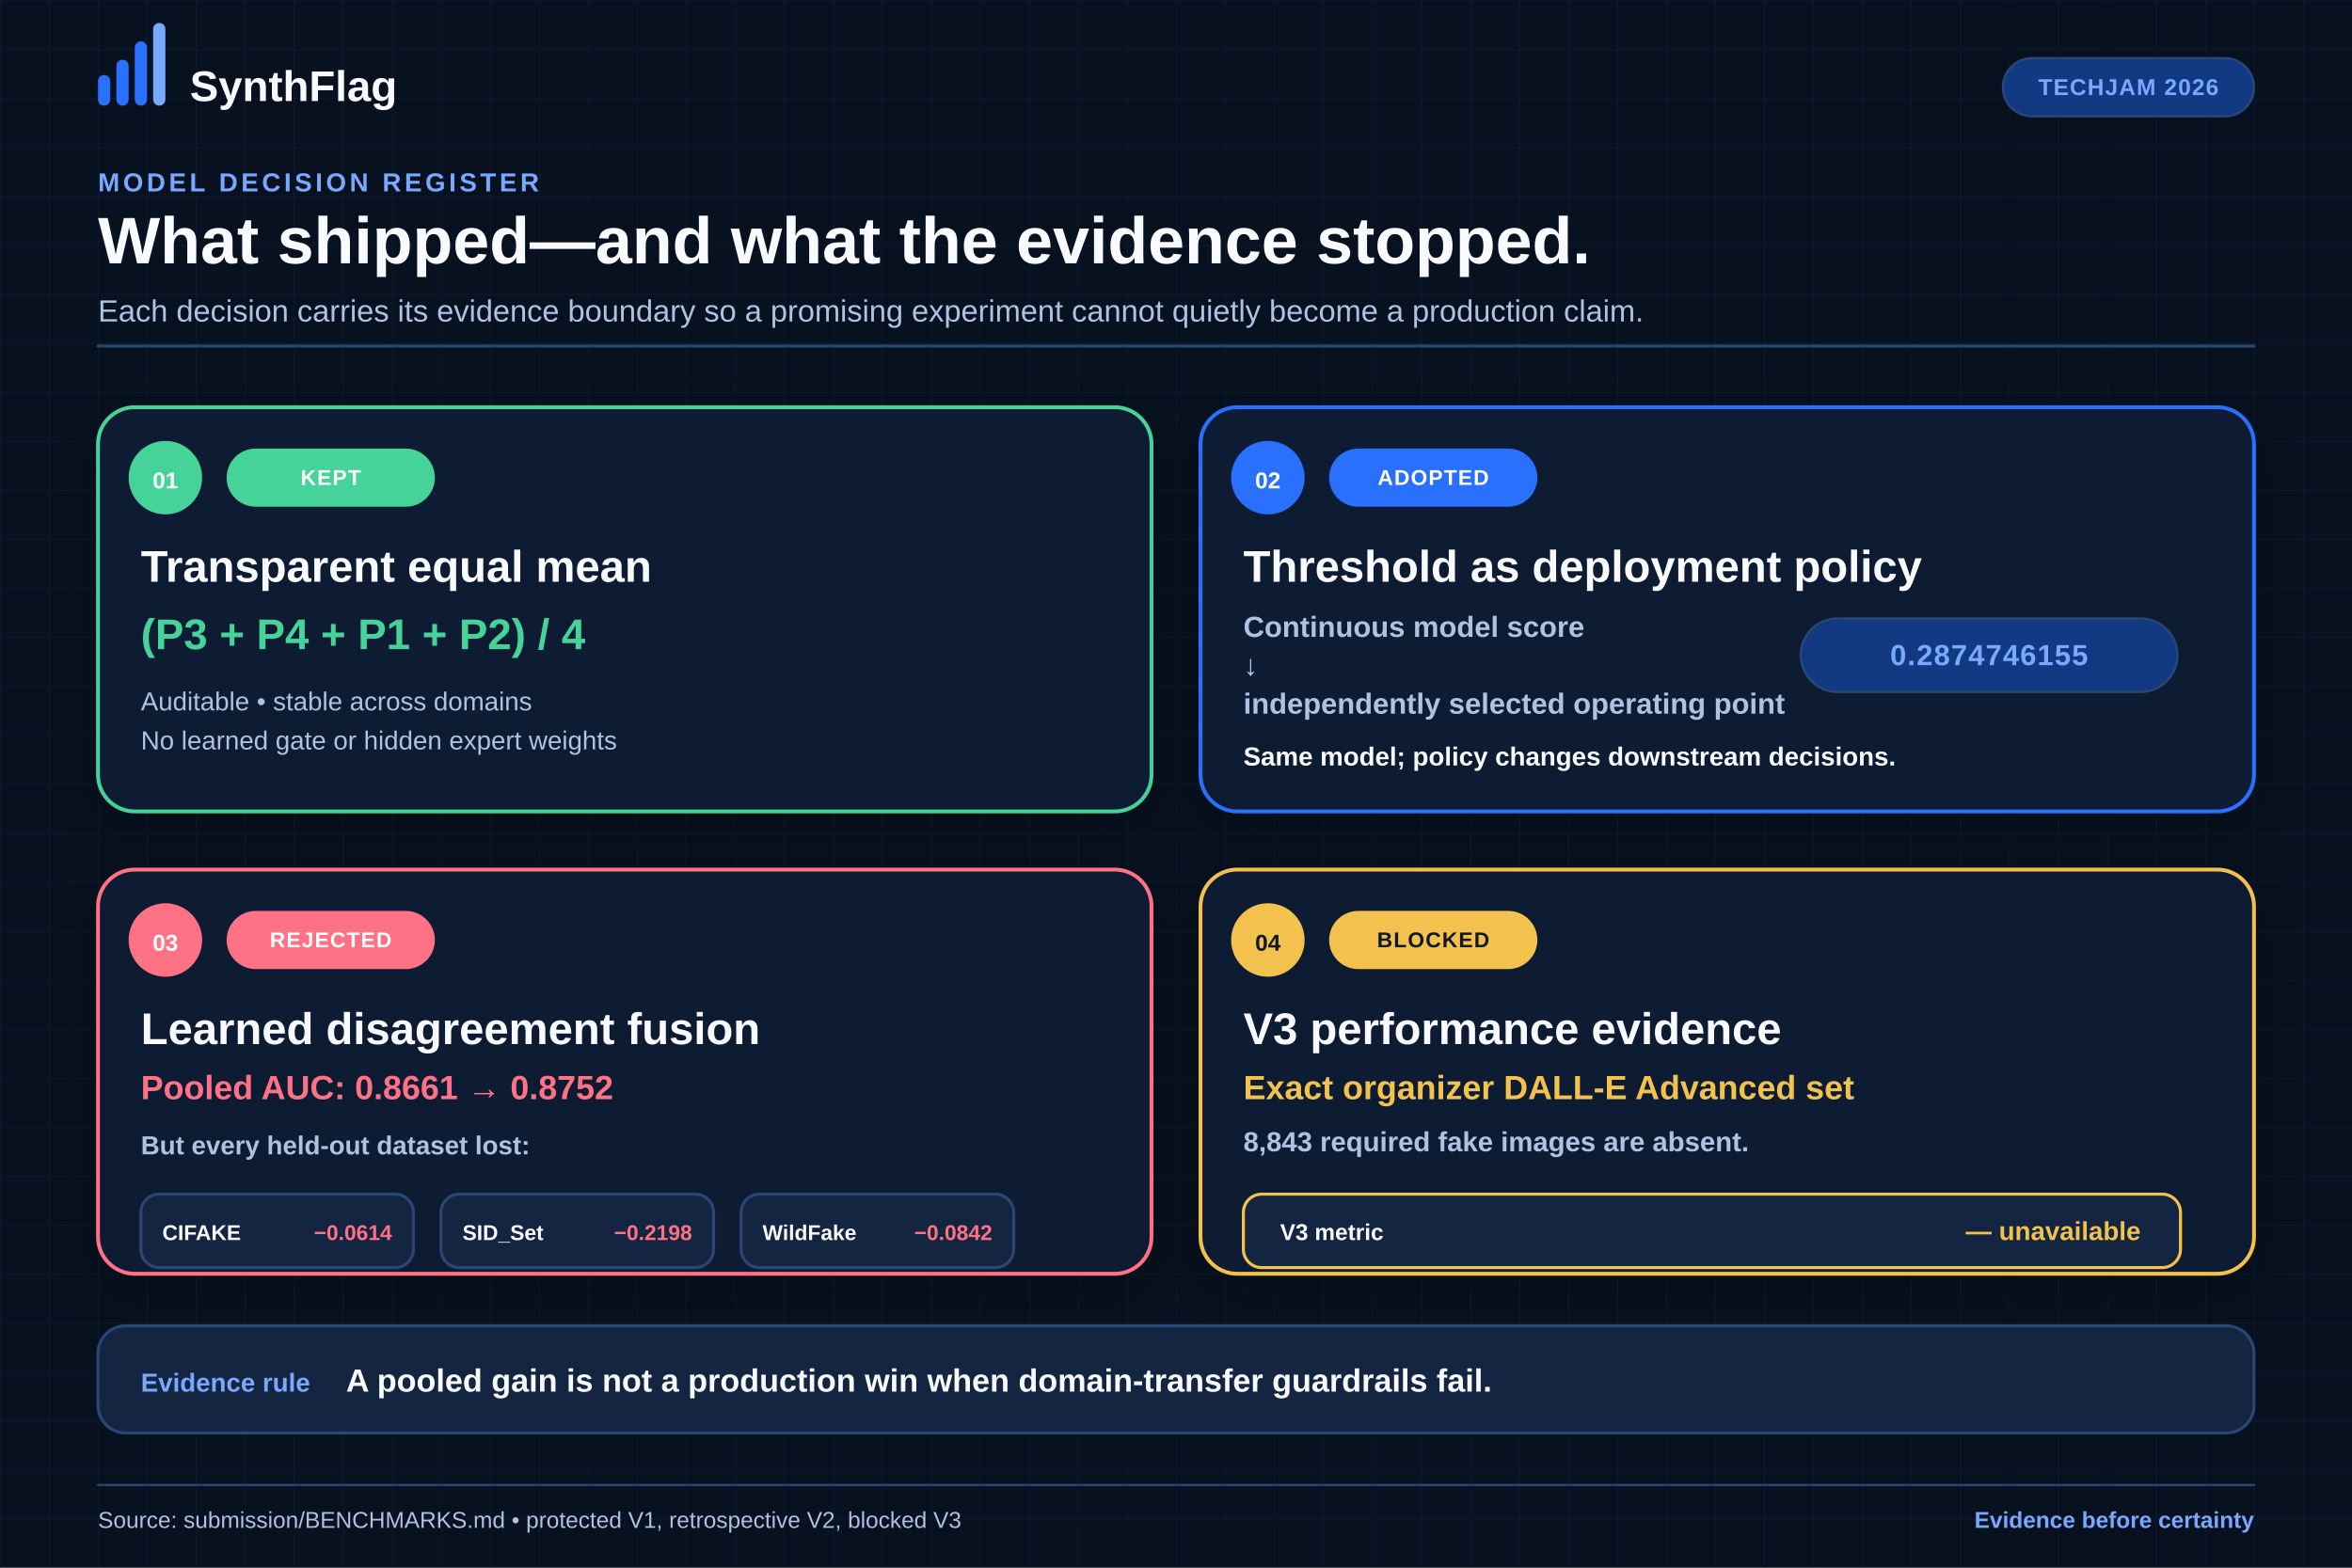
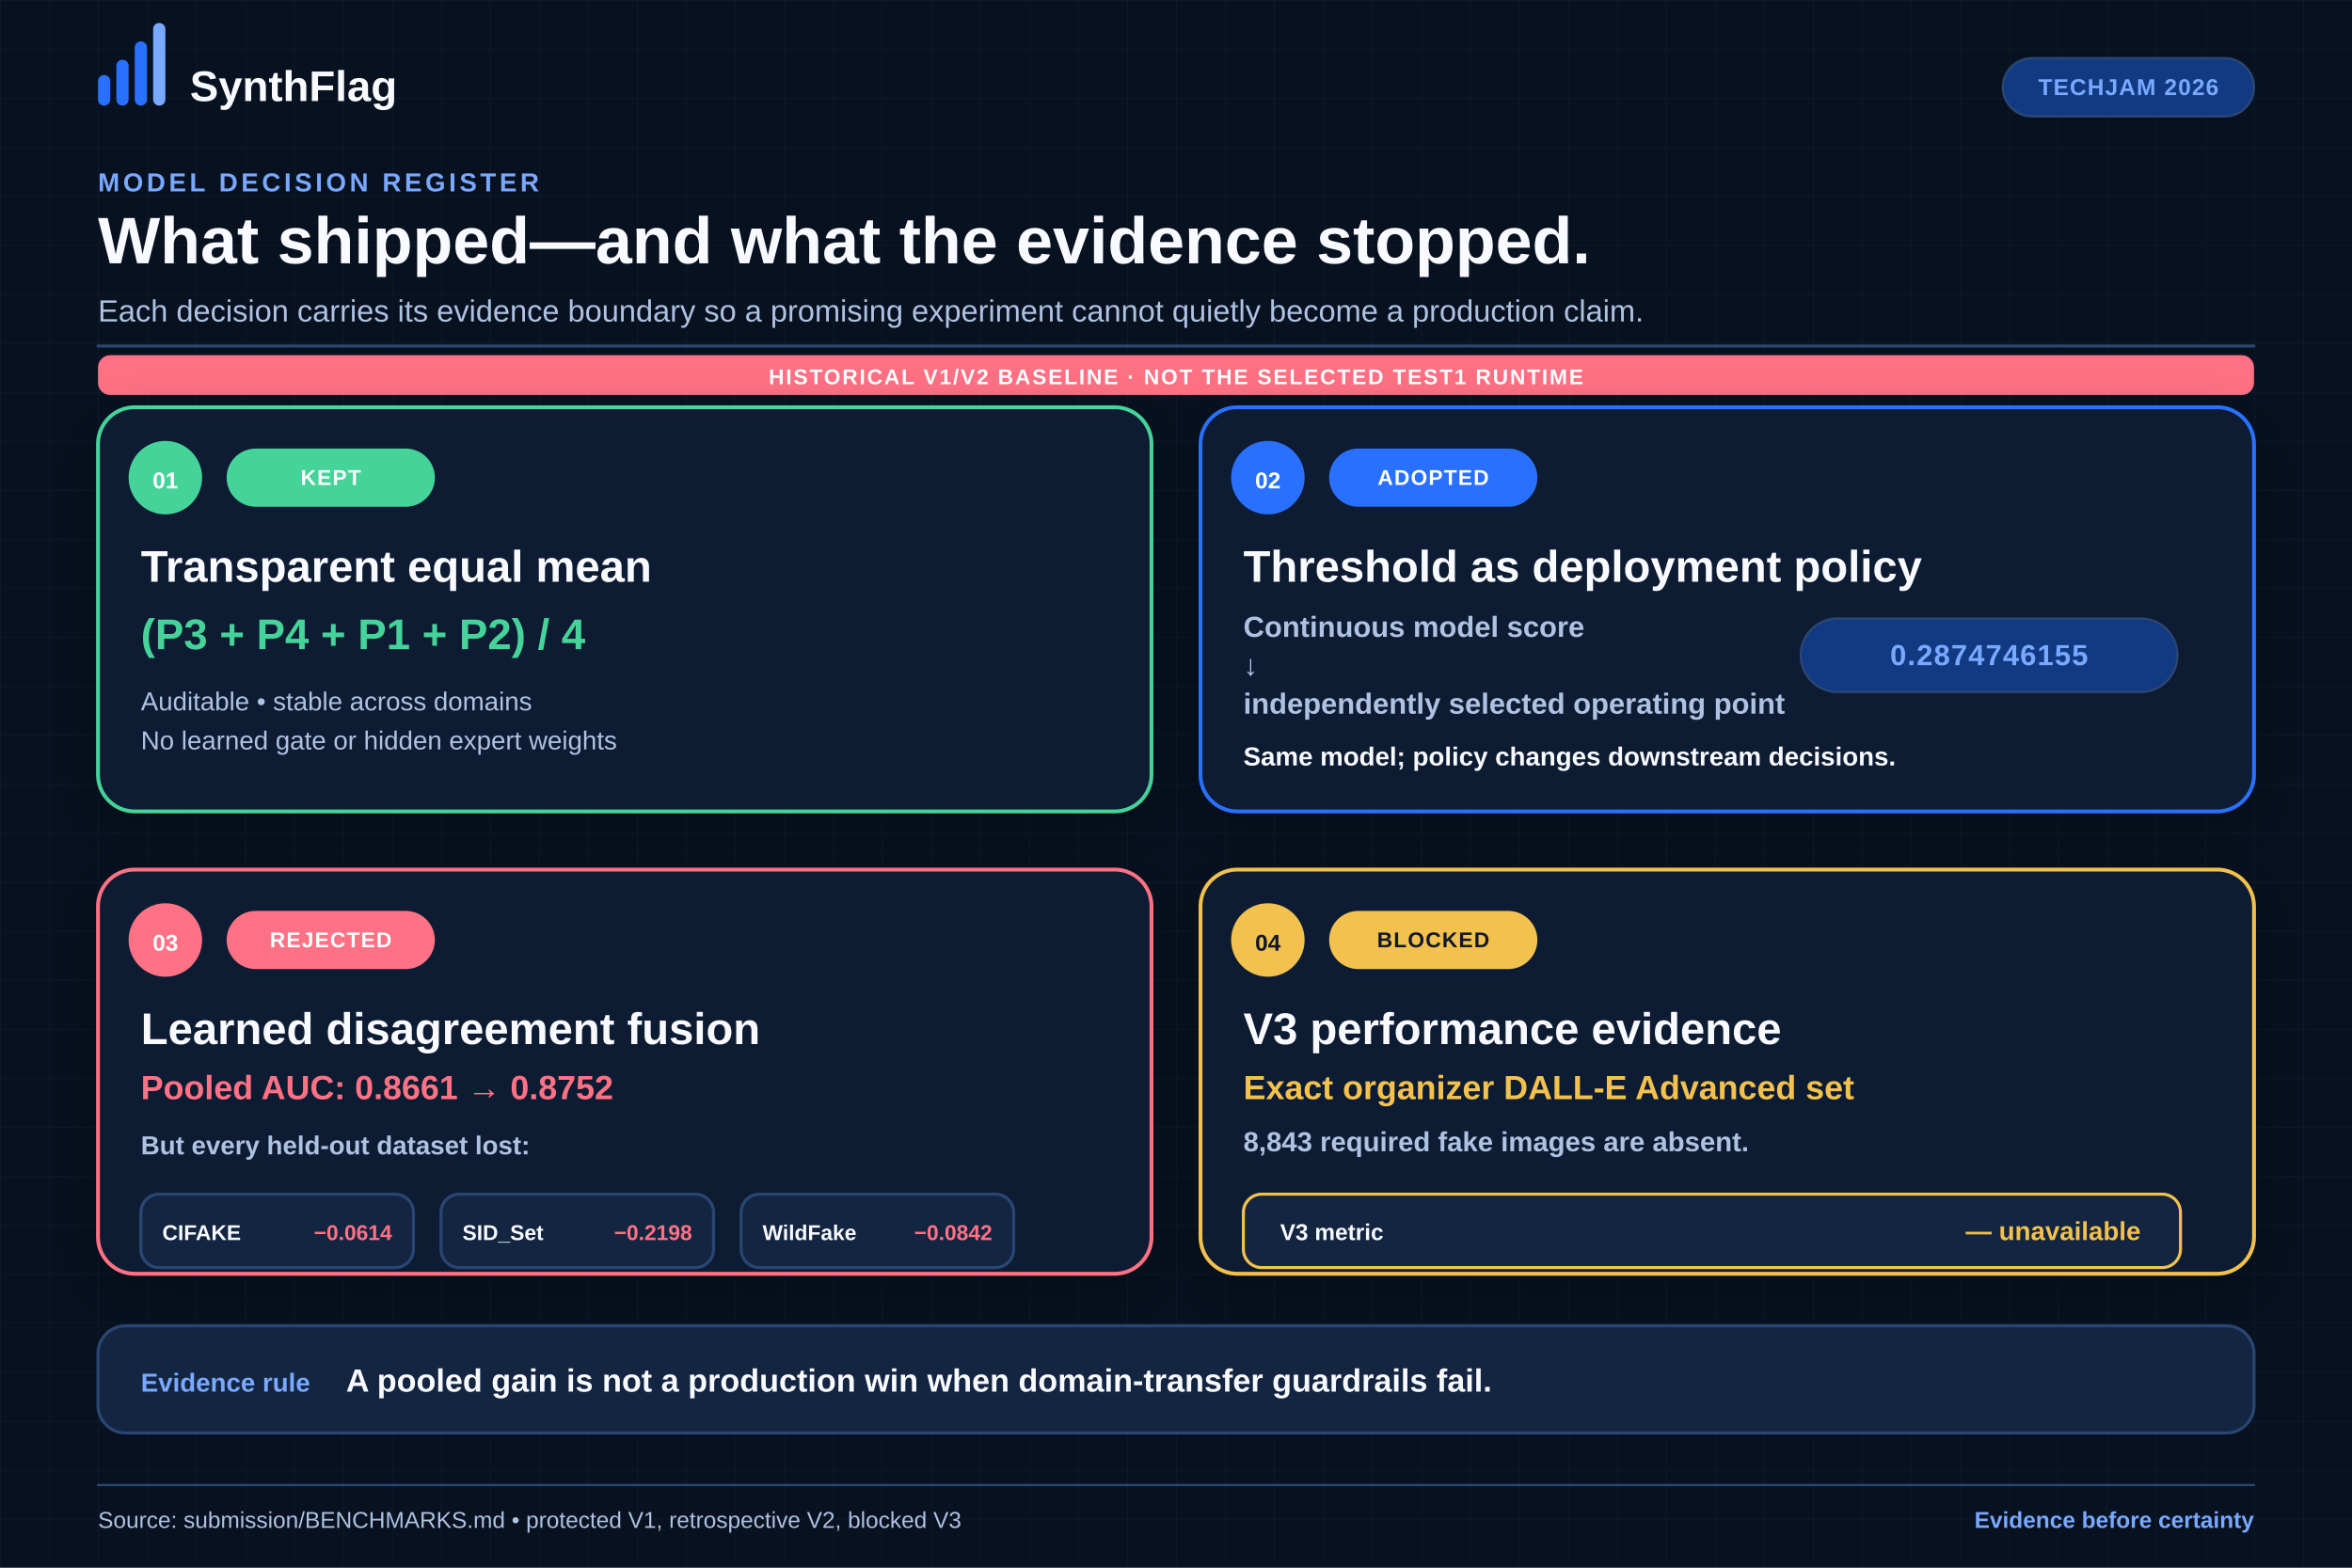
<svg xmlns="http://www.w3.org/2000/svg" width="1536" height="1024" viewBox="0 0 1536 1024" role="img" aria-labelledby="title desc">
  <defs>
    <pattern id="grid" width="32" height="32" patternUnits="userSpaceOnUse">
      <path d="M 32 0 L 0 0 0 32" fill="none" stroke="#13213A" stroke-width="1" opacity="0.55" />
    </pattern>
    <filter id="shadow" x="-20%" y="-20%" width="140%" height="140%">
      <feDropShadow dx="0" dy="12" stdDeviation="18" flood-color="#000000" flood-opacity="0.28" />
    </filter>
    <marker id="arrow" markerWidth="12" markerHeight="12" refX="10" refY="6" orient="auto" markerUnits="strokeWidth">
      <path d="M0,0 L12,6 L0,12 Z" fill="#79A8FF" />
    </marker>
  </defs>
  <rect width="1536" height="1024" fill="#07111F" />
  <rect width="1536" height="1024" fill="url(#grid)" />
  <rect x="64" y="49" width="8" height="20" rx="4" fill="#2970FF" />
  <rect x="76" y="39" width="8" height="30" rx="4" fill="#2970FF" />
  <rect x="88" y="27" width="8" height="42" rx="4" fill="#2970FF" />
  <rect x="100" y="15" width="8" height="54" rx="4" fill="#79A8FF" />
  <text x="124" y="66" font-family="Instrument Sans, Poppins, Arial, sans-serif" font-size="28" font-weight="800" fill="#F8FAFF" text-anchor="start">SynthFlag</text>
  <rect x="1308" y="38" width="164" height="38" rx="19.0" fill="#123A82" stroke="#2A4672" stroke-width="1.5" />
  <text x="1390.0" y="62.1" font-family="Instrument Sans, Poppins, Arial, sans-serif" font-size="15" font-weight="700" fill="#79A8FF" text-anchor="middle" letter-spacing="0.7">TECHJAM 2026</text>
  <text x="64" y="125" font-family="Instrument Sans, Poppins, Arial, sans-serif" font-size="17" font-weight="800" fill="#79A8FF" text-anchor="start" letter-spacing="2.2">MODEL DECISION REGISTER</text>
  <text x="64" y="172" font-family="Instrument Sans, Poppins, Arial, sans-serif" font-size="43" font-weight="800" fill="#F8FAFF" text-anchor="start">What shipped—and what the evidence stopped.</text>
  <text x="64" y="210" font-family="Instrument Sans, Poppins, Arial, sans-serif" font-size="20" font-weight="500" fill="#AFC2E2" text-anchor="start">Each decision carries its evidence boundary so a promising experiment cannot quietly become a production claim.</text>
  <line x1="64" y1="226" x2="1472" y2="226" stroke="#2A4672" stroke-width="2" stroke-linecap="round" />
+   <rect x="64" y="232" width="1408" height="26" rx="8" fill="#FF7184" />
+   <text x="768" y="251" font-family="Instrument Sans, Poppins, Arial, sans-serif" font-size="14" font-weight="800" fill="#FFFFFF" text-anchor="middle" letter-spacing="1.1">HISTORICAL V1/V2 BASELINE · NOT THE SELECTED TEST1 RUNTIME</text>
  <rect x="64" y="266" width="688" height="264" rx="24" fill="#0E1B30" stroke="#45D39A" stroke-width="2.5" filter="url(#shadow)" />
  <circle cx="108" cy="312" r="24" fill="#45D39A" />
  <text x="108" y="319" font-family="Instrument Sans, Poppins, Arial, sans-serif" font-size="15" font-weight="800" fill="#FFFFFF" text-anchor="middle">01</text>
  <rect x="148" y="293" width="136" height="38" rx="19.0" fill="#45D39A" />
  <text x="216.0" y="316.76" font-family="Instrument Sans, Poppins, Arial, sans-serif" font-size="14" font-weight="700" fill="#FFFFFF" text-anchor="middle" letter-spacing="0.7">KEPT</text>
  <text x="92" y="380" font-family="Instrument Sans, Poppins, Arial, sans-serif" font-size="29" font-weight="800" fill="#F8FAFF" text-anchor="start">Transparent equal mean</text>
  <rect x="784" y="266" width="688" height="264" rx="24" fill="#0E1B30" stroke="#2970FF" stroke-width="2.5" filter="url(#shadow)" />
  <circle cx="828" cy="312" r="24" fill="#2970FF" />
  <text x="828" y="319" font-family="Instrument Sans, Poppins, Arial, sans-serif" font-size="15" font-weight="800" fill="#FFFFFF" text-anchor="middle">02</text>
  <rect x="868" y="293" width="136" height="38" rx="19.0" fill="#2970FF" />
  <text x="936.0" y="316.76" font-family="Instrument Sans, Poppins, Arial, sans-serif" font-size="14" font-weight="700" fill="#FFFFFF" text-anchor="middle" letter-spacing="0.7">ADOPTED</text>
  <text x="812" y="380" font-family="Instrument Sans, Poppins, Arial, sans-serif" font-size="29" font-weight="800" fill="#F8FAFF" text-anchor="start">Threshold as deployment policy</text>
  <rect x="64" y="568" width="688" height="264" rx="24" fill="#0E1B30" stroke="#FF7184" stroke-width="2.5" filter="url(#shadow)" />
  <circle cx="108" cy="614" r="24" fill="#FF7184" />
  <text x="108" y="621" font-family="Instrument Sans, Poppins, Arial, sans-serif" font-size="15" font-weight="800" fill="#FFFFFF" text-anchor="middle">03</text>
  <rect x="148" y="595" width="136" height="38" rx="19.0" fill="#FF7184" />
  <text x="216.0" y="618.76" font-family="Instrument Sans, Poppins, Arial, sans-serif" font-size="14" font-weight="700" fill="#FFFFFF" text-anchor="middle" letter-spacing="0.7">REJECTED</text>
  <text x="92" y="682" font-family="Instrument Sans, Poppins, Arial, sans-serif" font-size="29" font-weight="800" fill="#F8FAFF" text-anchor="start">Learned disagreement fusion</text>
  <rect x="784" y="568" width="688" height="264" rx="24" fill="#0E1B30" stroke="#F2C14E" stroke-width="2.5" filter="url(#shadow)" />
  <circle cx="828" cy="614" r="24" fill="#F2C14E" />
  <text x="828" y="621" font-family="Instrument Sans, Poppins, Arial, sans-serif" font-size="15" font-weight="800" fill="#111827" text-anchor="middle">04</text>
  <rect x="868" y="595" width="136" height="38" rx="19.0" fill="#F2C14E" />
  <text x="936.0" y="618.76" font-family="Instrument Sans, Poppins, Arial, sans-serif" font-size="14" font-weight="700" fill="#111827" text-anchor="middle" letter-spacing="0.7">BLOCKED</text>
  <text x="812" y="682" font-family="Instrument Sans, Poppins, Arial, sans-serif" font-size="29" font-weight="800" fill="#F8FAFF" text-anchor="start">V3 performance evidence</text>
  <text x="92" y="424" font-family="Instrument Sans, Poppins, Arial, sans-serif" font-size="28" font-weight="800" fill="#45D39A" text-anchor="start">(P3 + P4 + P1 + P2) / 4</text>
  <text x="92" y="464.0" font-family="Instrument Sans, Poppins, Arial, sans-serif" font-size="17" font-weight="500" fill="#AFC2E2" text-anchor="start">Auditable • stable across domains</text>
  <text x="92" y="489.5" font-family="Instrument Sans, Poppins, Arial, sans-serif" font-size="17" font-weight="500" fill="#AFC2E2" text-anchor="start">No learned gate or hidden expert weights</text>
  <text x="812" y="416.0" font-family="Instrument Sans, Poppins, Arial, sans-serif" font-size="19" font-weight="600" fill="#AFC2E2" text-anchor="start">Continuous model score</text>
  <text x="812" y="441.08" font-family="Instrument Sans, Poppins, Arial, sans-serif" font-size="19" font-weight="600" fill="#AFC2E2" text-anchor="start">↓</text>
  <text x="812" y="466.16" font-family="Instrument Sans, Poppins, Arial, sans-serif" font-size="19" font-weight="600" fill="#AFC2E2" text-anchor="start">independently selected operating point</text>
  <rect x="1176" y="404" width="246" height="48" rx="24.0" fill="#123A82" stroke="#2A4672" stroke-width="1.5" />
  <text x="1299.0" y="434.46" font-family="Instrument Sans, Poppins, Arial, sans-serif" font-size="19" font-weight="700" fill="#79A8FF" text-anchor="middle" letter-spacing="0.7">0.2874746155</text>
  <text x="812" y="500" font-family="Instrument Sans, Poppins, Arial, sans-serif" font-size="17" font-weight="700" fill="#F8FAFF" text-anchor="start">Same model; policy changes downstream decisions.</text>
  <text x="92" y="718" font-family="Instrument Sans, Poppins, Arial, sans-serif" font-size="22" font-weight="800" fill="#FF7184" text-anchor="start">Pooled AUC: 0.8661 → 0.8752</text>
  <text x="92" y="754" font-family="Instrument Sans, Poppins, Arial, sans-serif" font-size="17" font-weight="600" fill="#AFC2E2" text-anchor="start">But every held-out dataset lost:</text>
  <rect x="92" y="780" width="178" height="48" rx="12" fill="#132541" stroke="#2A4672" stroke-width="2" />
  <text x="106" y="810" font-family="Instrument Sans, Poppins, Arial, sans-serif" font-size="14" font-weight="700" fill="#F8FAFF" text-anchor="start">CIFAKE</text>
  <text x="256" y="810" font-family="Instrument Sans, Poppins, Arial, sans-serif" font-size="14" font-weight="800" fill="#FF7184" text-anchor="end">−0.0614</text>
  <rect x="288" y="780" width="178" height="48" rx="12" fill="#132541" stroke="#2A4672" stroke-width="2" />
  <text x="302" y="810" font-family="Instrument Sans, Poppins, Arial, sans-serif" font-size="14" font-weight="700" fill="#F8FAFF" text-anchor="start">SID_Set</text>
  <text x="452" y="810" font-family="Instrument Sans, Poppins, Arial, sans-serif" font-size="14" font-weight="800" fill="#FF7184" text-anchor="end">−0.2198</text>
  <rect x="484" y="780" width="178" height="48" rx="12" fill="#132541" stroke="#2A4672" stroke-width="2" />
  <text x="498" y="810" font-family="Instrument Sans, Poppins, Arial, sans-serif" font-size="14" font-weight="700" fill="#F8FAFF" text-anchor="start">WildFake</text>
  <text x="648" y="810" font-family="Instrument Sans, Poppins, Arial, sans-serif" font-size="14" font-weight="800" fill="#FF7184" text-anchor="end">−0.0842</text>
  <text x="812" y="718" font-family="Instrument Sans, Poppins, Arial, sans-serif" font-size="22" font-weight="800" fill="#F2C14E" text-anchor="start">Exact organizer DALL-E Advanced set</text>
  <text x="812" y="752" font-family="Instrument Sans, Poppins, Arial, sans-serif" font-size="18" font-weight="600" fill="#AFC2E2" text-anchor="start">8,843 required fake images are absent.</text>
  <rect x="812" y="780" width="612" height="48" rx="12" fill="#132541" stroke="#F2C14E" stroke-width="2" />
  <text x="836" y="810" font-family="Instrument Sans, Poppins, Arial, sans-serif" font-size="15" font-weight="800" fill="#F8FAFF" text-anchor="start">V3 metric</text>
  <text x="1398" y="810" font-family="Instrument Sans, Poppins, Arial, sans-serif" font-size="17" font-weight="800" fill="#F2C14E" text-anchor="end">—  unavailable</text>
  <rect x="64" y="866" width="1408" height="70" rx="18" fill="#132541" stroke="#2A4672" stroke-width="2" />
  <text x="92" y="909" font-family="Instrument Sans, Poppins, Arial, sans-serif" font-size="17" font-weight="800" fill="#79A8FF" text-anchor="start">Evidence rule</text>
  <text x="226" y="909" font-family="Instrument Sans, Poppins, Arial, sans-serif" font-size="21" font-weight="700" fill="#F8FAFF" text-anchor="start">A pooled gain is not a production win when domain-transfer guardrails fail.</text>
  <line x1="64" y1="970" x2="1472" y2="970" stroke="#2A4672" stroke-width="1.5" stroke-linecap="round" />
  <text x="64" y="998" font-family="Instrument Sans, Poppins, Arial, sans-serif" font-size="15" font-weight="500" fill="#AFC2E2" text-anchor="start">Source: submission/BENCHMARKS.md • protected V1, retrospective V2, blocked V3</text>
  <text x="1472" y="998" font-family="Instrument Sans, Poppins, Arial, sans-serif" font-size="15" font-weight="700" fill="#79A8FF" text-anchor="end">Evidence before certainty</text>
</svg>
